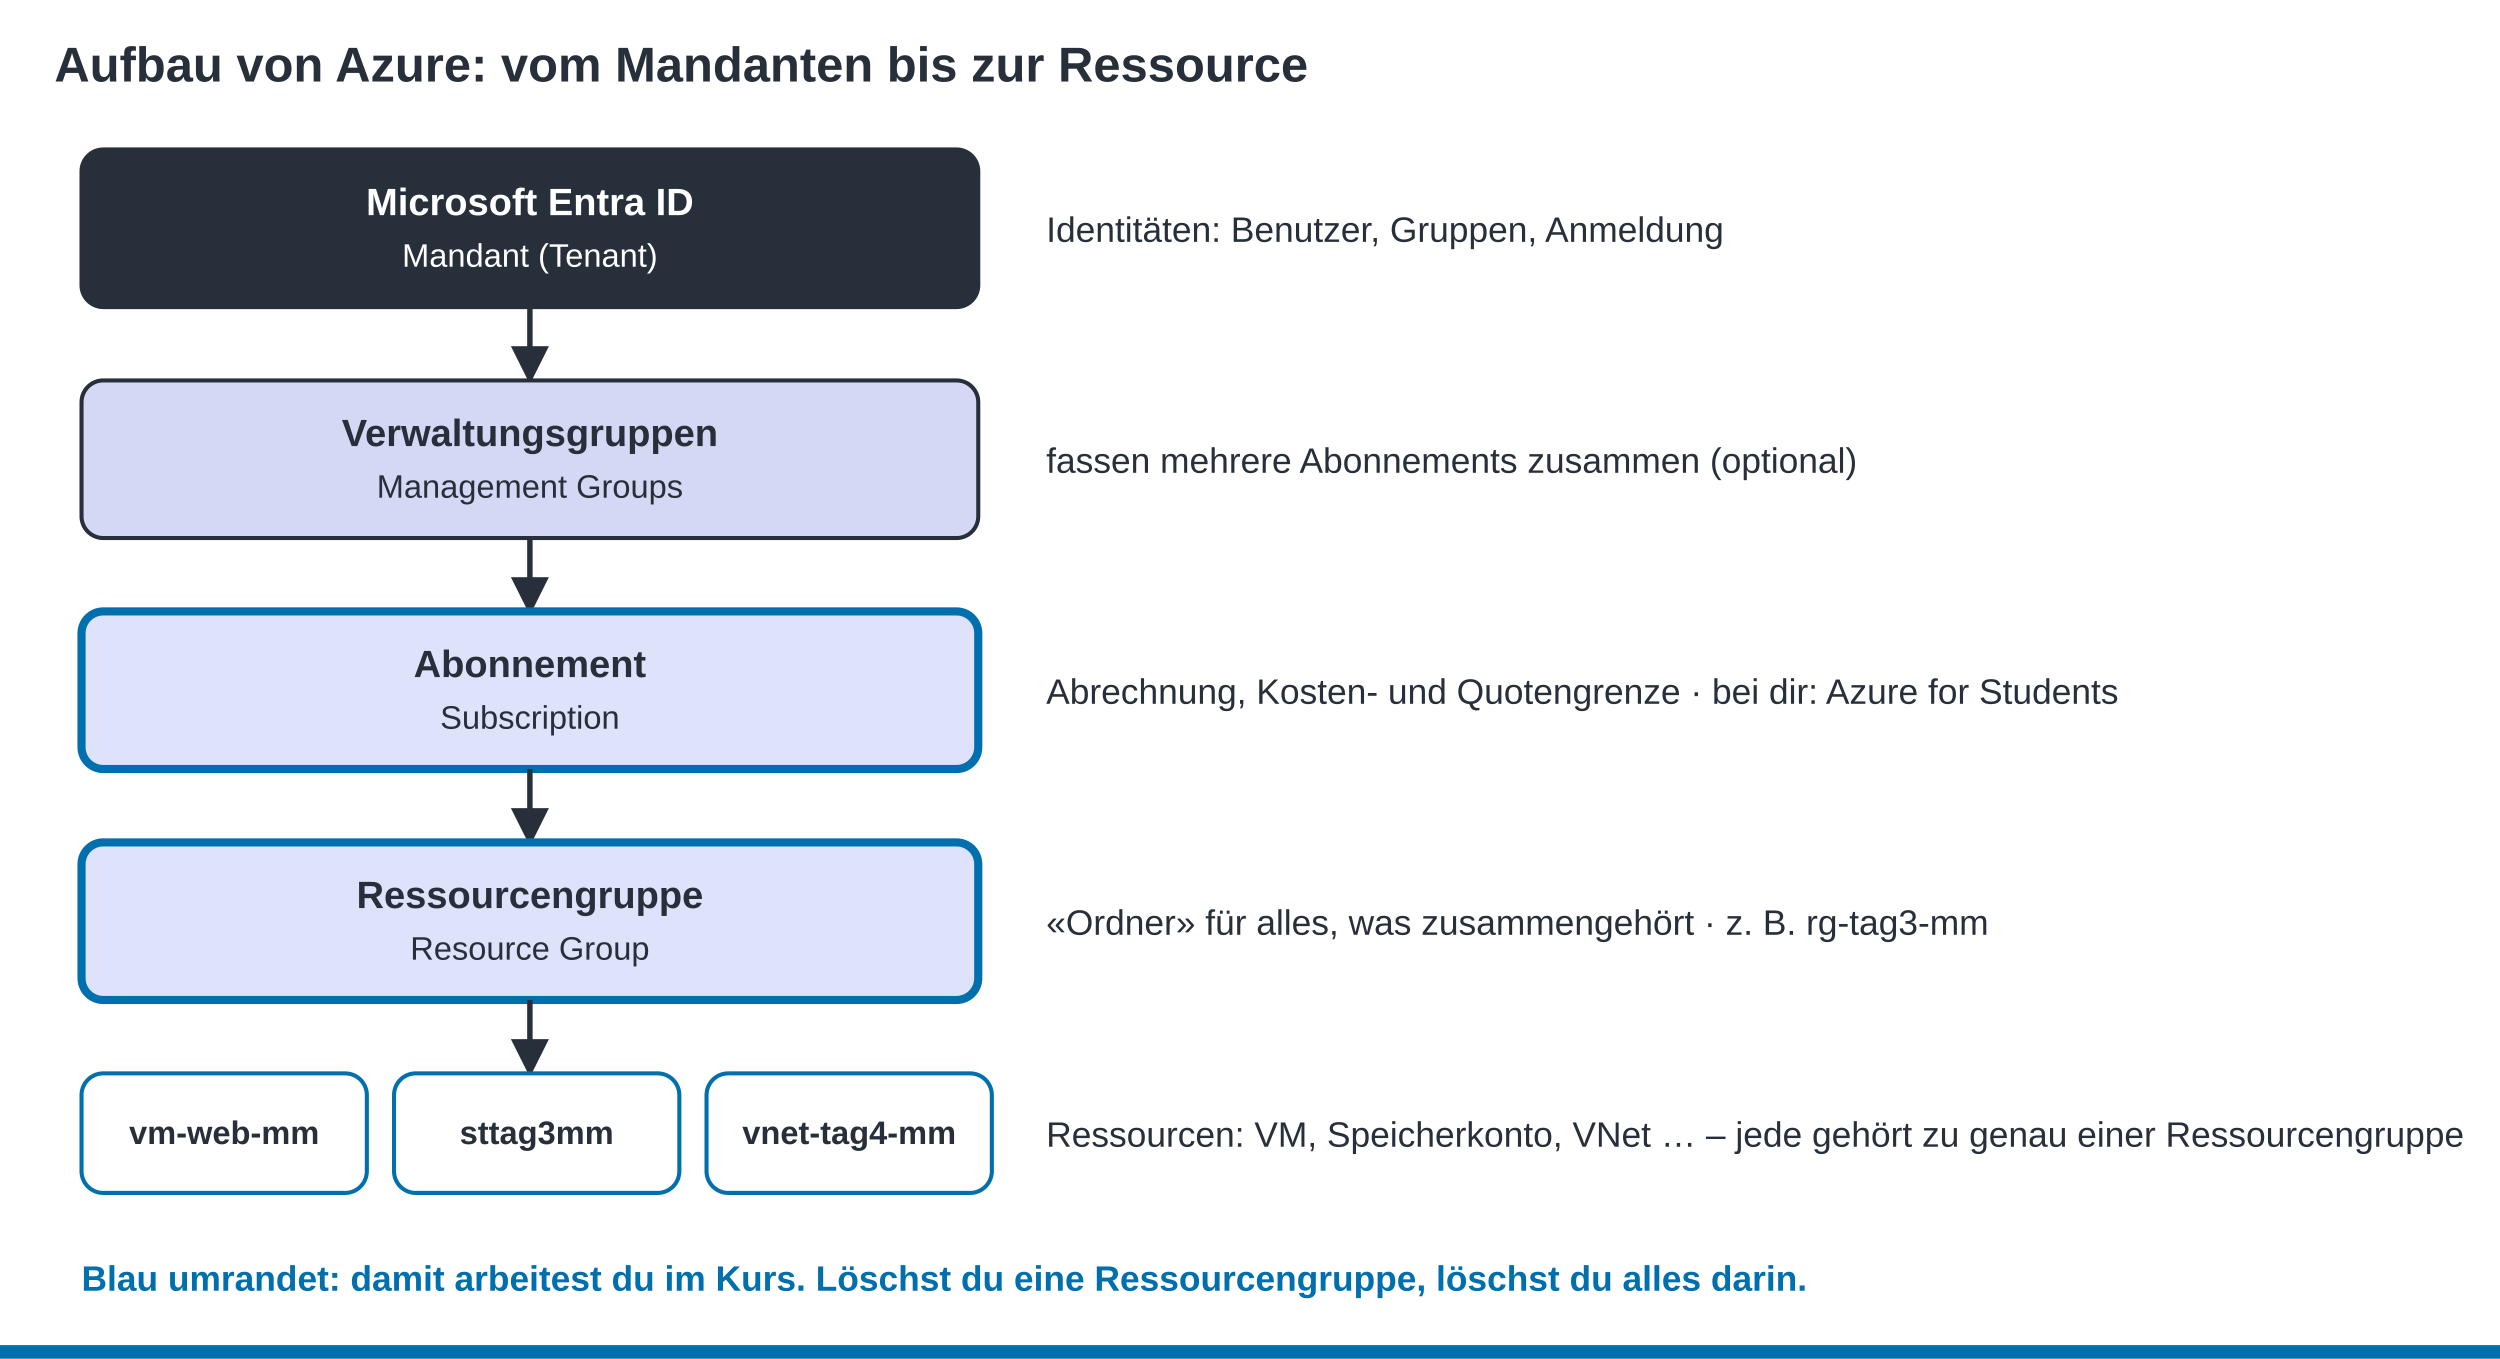
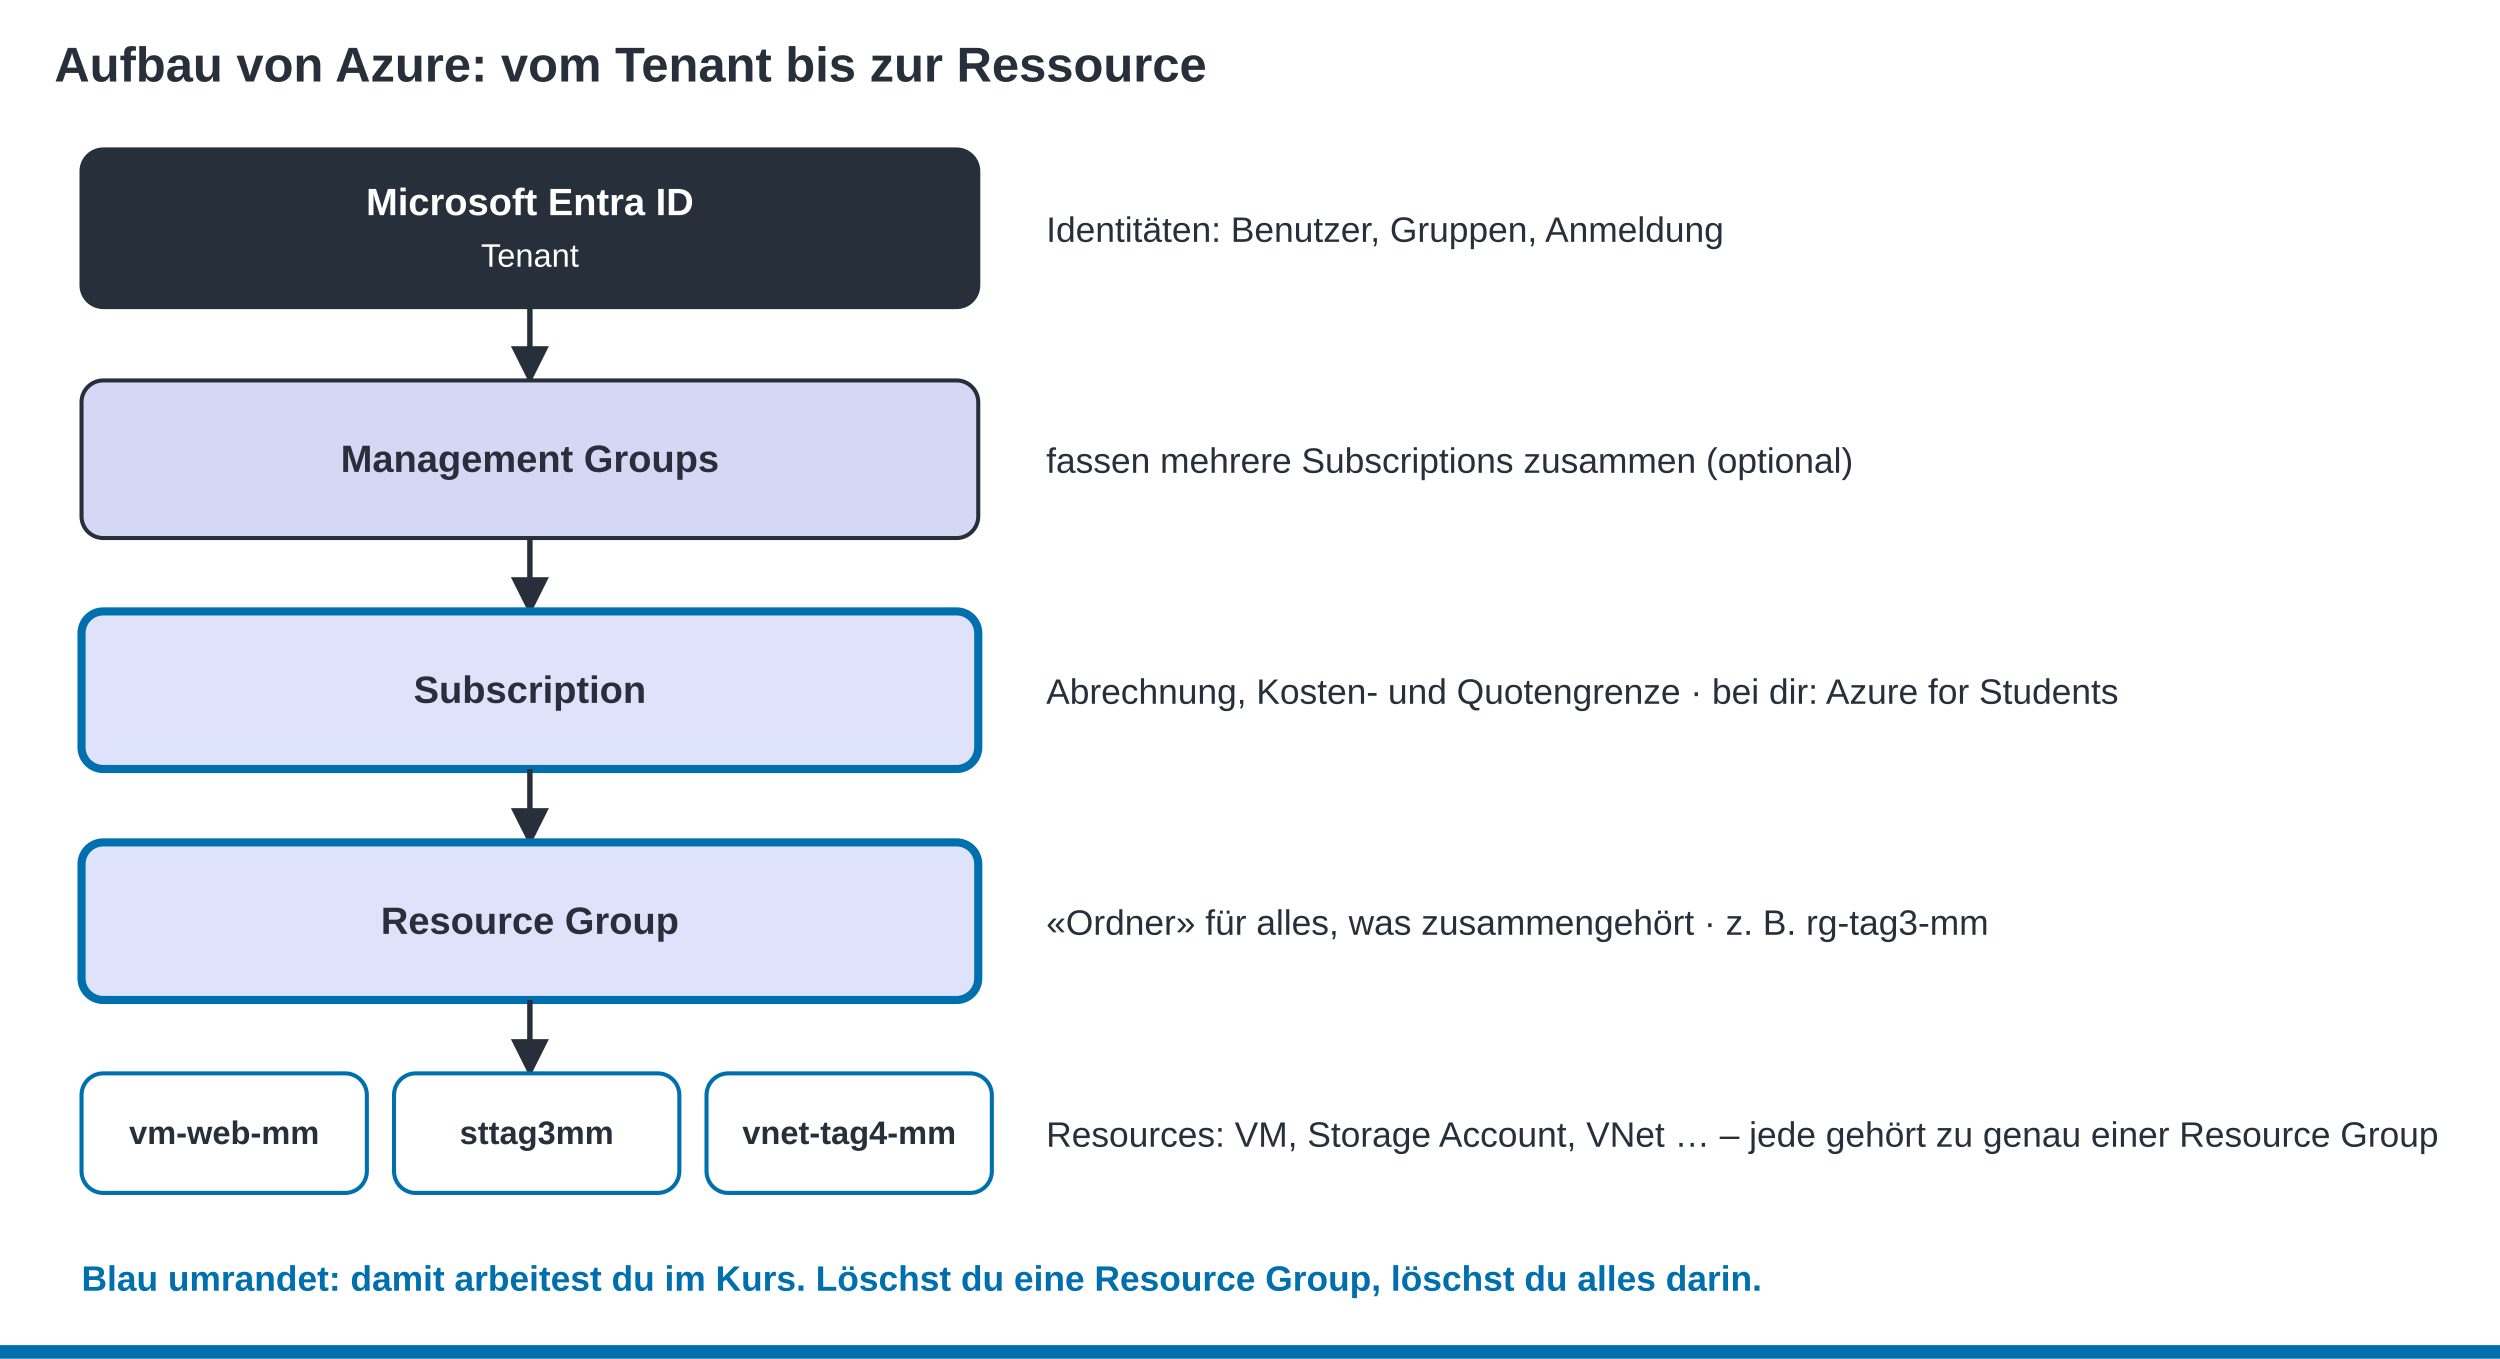
- <svg xmlns="http://www.w3.org/2000/svg" viewBox="0 0 920 500" width="920" height="500" font-family="'Segoe UI', Arial, Helvetica, sans-serif" role="img" aria-label="Hierarchie in Azure: Mandant, Verwaltungsgruppen, Abonnement, Ressourcengruppe, Ressourcen">
+ <svg xmlns="http://www.w3.org/2000/svg" viewBox="0 0 920 500" width="920" height="500" font-family="'Segoe UI', Arial, Helvetica, sans-serif" role="img" aria-label="Hierarchie in Azure: Tenant, Management Groups, Subscription, Resource Group, Resources">
  <defs>
    <marker id="aD" viewBox="0 0 10 10" refX="9" refY="5" markerWidth="7" markerHeight="7" orient="auto-start-reverse">
      <path d="M0 0 L10 5 L0 10 z" fill="#27303A" />
    </marker>
    <marker id="aB" viewBox="0 0 10 10" refX="9" refY="5" markerWidth="7" markerHeight="7" orient="auto-start-reverse">
      <path d="M0 0 L10 5 L0 10 z" fill="#006FAD" />
    </marker>
    <marker id="aO" viewBox="0 0 10 10" refX="9" refY="5" markerWidth="7" markerHeight="7" orient="auto-start-reverse">
      <path d="M0 0 L10 5 L0 10 z" fill="#2E7D32" />
    </marker>
    <marker id="aN" viewBox="0 0 10 10" refX="9" refY="5" markerWidth="7" markerHeight="7" orient="auto-start-reverse">
      <path d="M0 0 L10 5 L0 10 z" fill="#B3261E" />
    </marker>
    <marker id="aG" viewBox="0 0 10 10" refX="9" refY="5" markerWidth="7" markerHeight="7" orient="auto-start-reverse">
      <path d="M0 0 L10 5 L0 10 z" fill="#6F6F6F" />
    </marker>
  </defs>
  <rect width="920" height="500" fill="#FFFFFF" />
  <rect x="0" y="495" width="920" height="5" fill="#006FAD" />
-   <text x="20" y="30" font-size="18" fill="#27303A" font-weight="bold" text-anchor="start">Aufbau von Azure: vom Mandanten bis zur Ressource</text>
+   <text x="20" y="30" font-size="18" fill="#27303A" font-weight="bold" text-anchor="start">Aufbau von Azure: vom Tenant bis zur Ressource</text>
  <rect x="30" y="55" width="330" height="58" rx="8" fill="#27303A" stroke="#27303A" stroke-width="1.5" />
  <text x="195.0" y="79.167" font-size="14" fill="#FFFFFF" font-weight="bold" text-anchor="middle">Microsoft Entra ID</text>
-   <text x="195.0" y="98.167" font-size="12" fill="#FFFFFF" font-weight="normal" text-anchor="middle">Mandant (Tenant)</text>
+   <text x="195.0" y="98.167" font-size="12" fill="#FFFFFF" font-weight="normal" text-anchor="middle">Tenant</text>
  <text x="385" y="89" font-size="13" fill="#27303A" font-weight="normal" text-anchor="start">Identitäten: Benutzer, Gruppen, Anmeldung</text>
  <line x1="195" y1="113" x2="195" y2="140" stroke="#27303A" stroke-width="2" marker-end="url(#aD)" />
  <rect x="30" y="140" width="330" height="58" rx="8" fill="#D5D8F4" stroke="#27303A" stroke-width="1.5" />
-   <text x="195.0" y="164.167" font-size="14" fill="#27303A" font-weight="bold" text-anchor="middle">Verwaltungsgruppen</text>
-   <text x="195.0" y="183.167" font-size="12" fill="#27303A" font-weight="normal" text-anchor="middle">Management Groups</text>
-   <text x="385" y="174" font-size="13" fill="#27303A" font-weight="normal" text-anchor="start">fassen mehrere Abonnements zusammen (optional)</text>
+   <text x="195.0" y="173.667" font-size="14" fill="#27303A" font-weight="bold" text-anchor="middle">Management Groups</text>
+   <text x="385" y="174" font-size="13" fill="#27303A" font-weight="normal" text-anchor="start">fassen mehrere Subscriptions zusammen (optional)</text>
  <line x1="195" y1="198" x2="195" y2="225" stroke="#27303A" stroke-width="2" marker-end="url(#aD)" />
  <rect x="30" y="225" width="330" height="58" rx="8" fill="#DEE2FB" stroke="#006FAD" stroke-width="3" />
-   <text x="195.0" y="249.167" font-size="14" fill="#27303A" font-weight="bold" text-anchor="middle">Abonnement</text>
-   <text x="195.0" y="268.167" font-size="12" fill="#27303A" font-weight="normal" text-anchor="middle">Subscription</text>
+   <text x="195.0" y="258.667" font-size="14" fill="#27303A" font-weight="bold" text-anchor="middle">Subscription</text>
  <text x="385" y="259" font-size="13" fill="#27303A" font-weight="normal" text-anchor="start">Abrechnung, Kosten- und Quotengrenze · bei dir: Azure for Students</text>
  <line x1="195" y1="283" x2="195" y2="310" stroke="#27303A" stroke-width="2" marker-end="url(#aD)" />
  <rect x="30" y="310" width="330" height="58" rx="8" fill="#DEE2FB" stroke="#006FAD" stroke-width="3" />
-   <text x="195.0" y="334.167" font-size="14" fill="#27303A" font-weight="bold" text-anchor="middle">Ressourcengruppe</text>
-   <text x="195.0" y="353.167" font-size="12" fill="#27303A" font-weight="normal" text-anchor="middle">Resource Group</text>
+   <text x="195.0" y="343.667" font-size="14" fill="#27303A" font-weight="bold" text-anchor="middle">Resource Group</text>
  <text x="385" y="344" font-size="13" fill="#27303A" font-weight="normal" text-anchor="start">«Ordner» für alles, was zusammengehört · z. B. rg-tag3-mm</text>
  <line x1="195" y1="368" x2="195" y2="395" stroke="#27303A" stroke-width="2" marker-end="url(#aD)" />
  <rect x="30" y="395" width="105" height="44" rx="8" fill="#FFFFFF" stroke="#006FAD" stroke-width="1.5" />
  <text x="82.5" y="421.0" font-size="12" fill="#27303A" font-weight="bold" text-anchor="middle">vm-web-mm</text>
  <rect x="145" y="395" width="105" height="44" rx="8" fill="#FFFFFF" stroke="#006FAD" stroke-width="1.5" />
  <text x="197.5" y="421.0" font-size="12" fill="#27303A" font-weight="bold" text-anchor="middle">sttag3mm</text>
  <rect x="260" y="395" width="105" height="44" rx="8" fill="#FFFFFF" stroke="#006FAD" stroke-width="1.5" />
  <text x="312.5" y="421.0" font-size="12" fill="#27303A" font-weight="bold" text-anchor="middle">vnet-tag4-mm</text>
-   <text x="385" y="422" font-size="13" fill="#27303A" font-weight="normal" text-anchor="start">Ressourcen: VM, Speicherkonto, VNet … – jede gehört zu genau einer Ressourcengruppe</text>
-   <text x="30" y="475" font-size="13" fill="#006FAD" font-weight="bold" text-anchor="start">Blau umrandet: damit arbeitest du im Kurs. Löschst du eine Ressourcengruppe, löschst du alles darin.</text>
+   <text x="385" y="422" font-size="13" fill="#27303A" font-weight="normal" text-anchor="start">Resources: VM, Storage Account, VNet … – jede gehört zu genau einer Resource Group</text>
+   <text x="30" y="475" font-size="13" fill="#006FAD" font-weight="bold" text-anchor="start">Blau umrandet: damit arbeitest du im Kurs. Löschst du eine Resource Group, löschst du alles darin.</text>
</svg>
